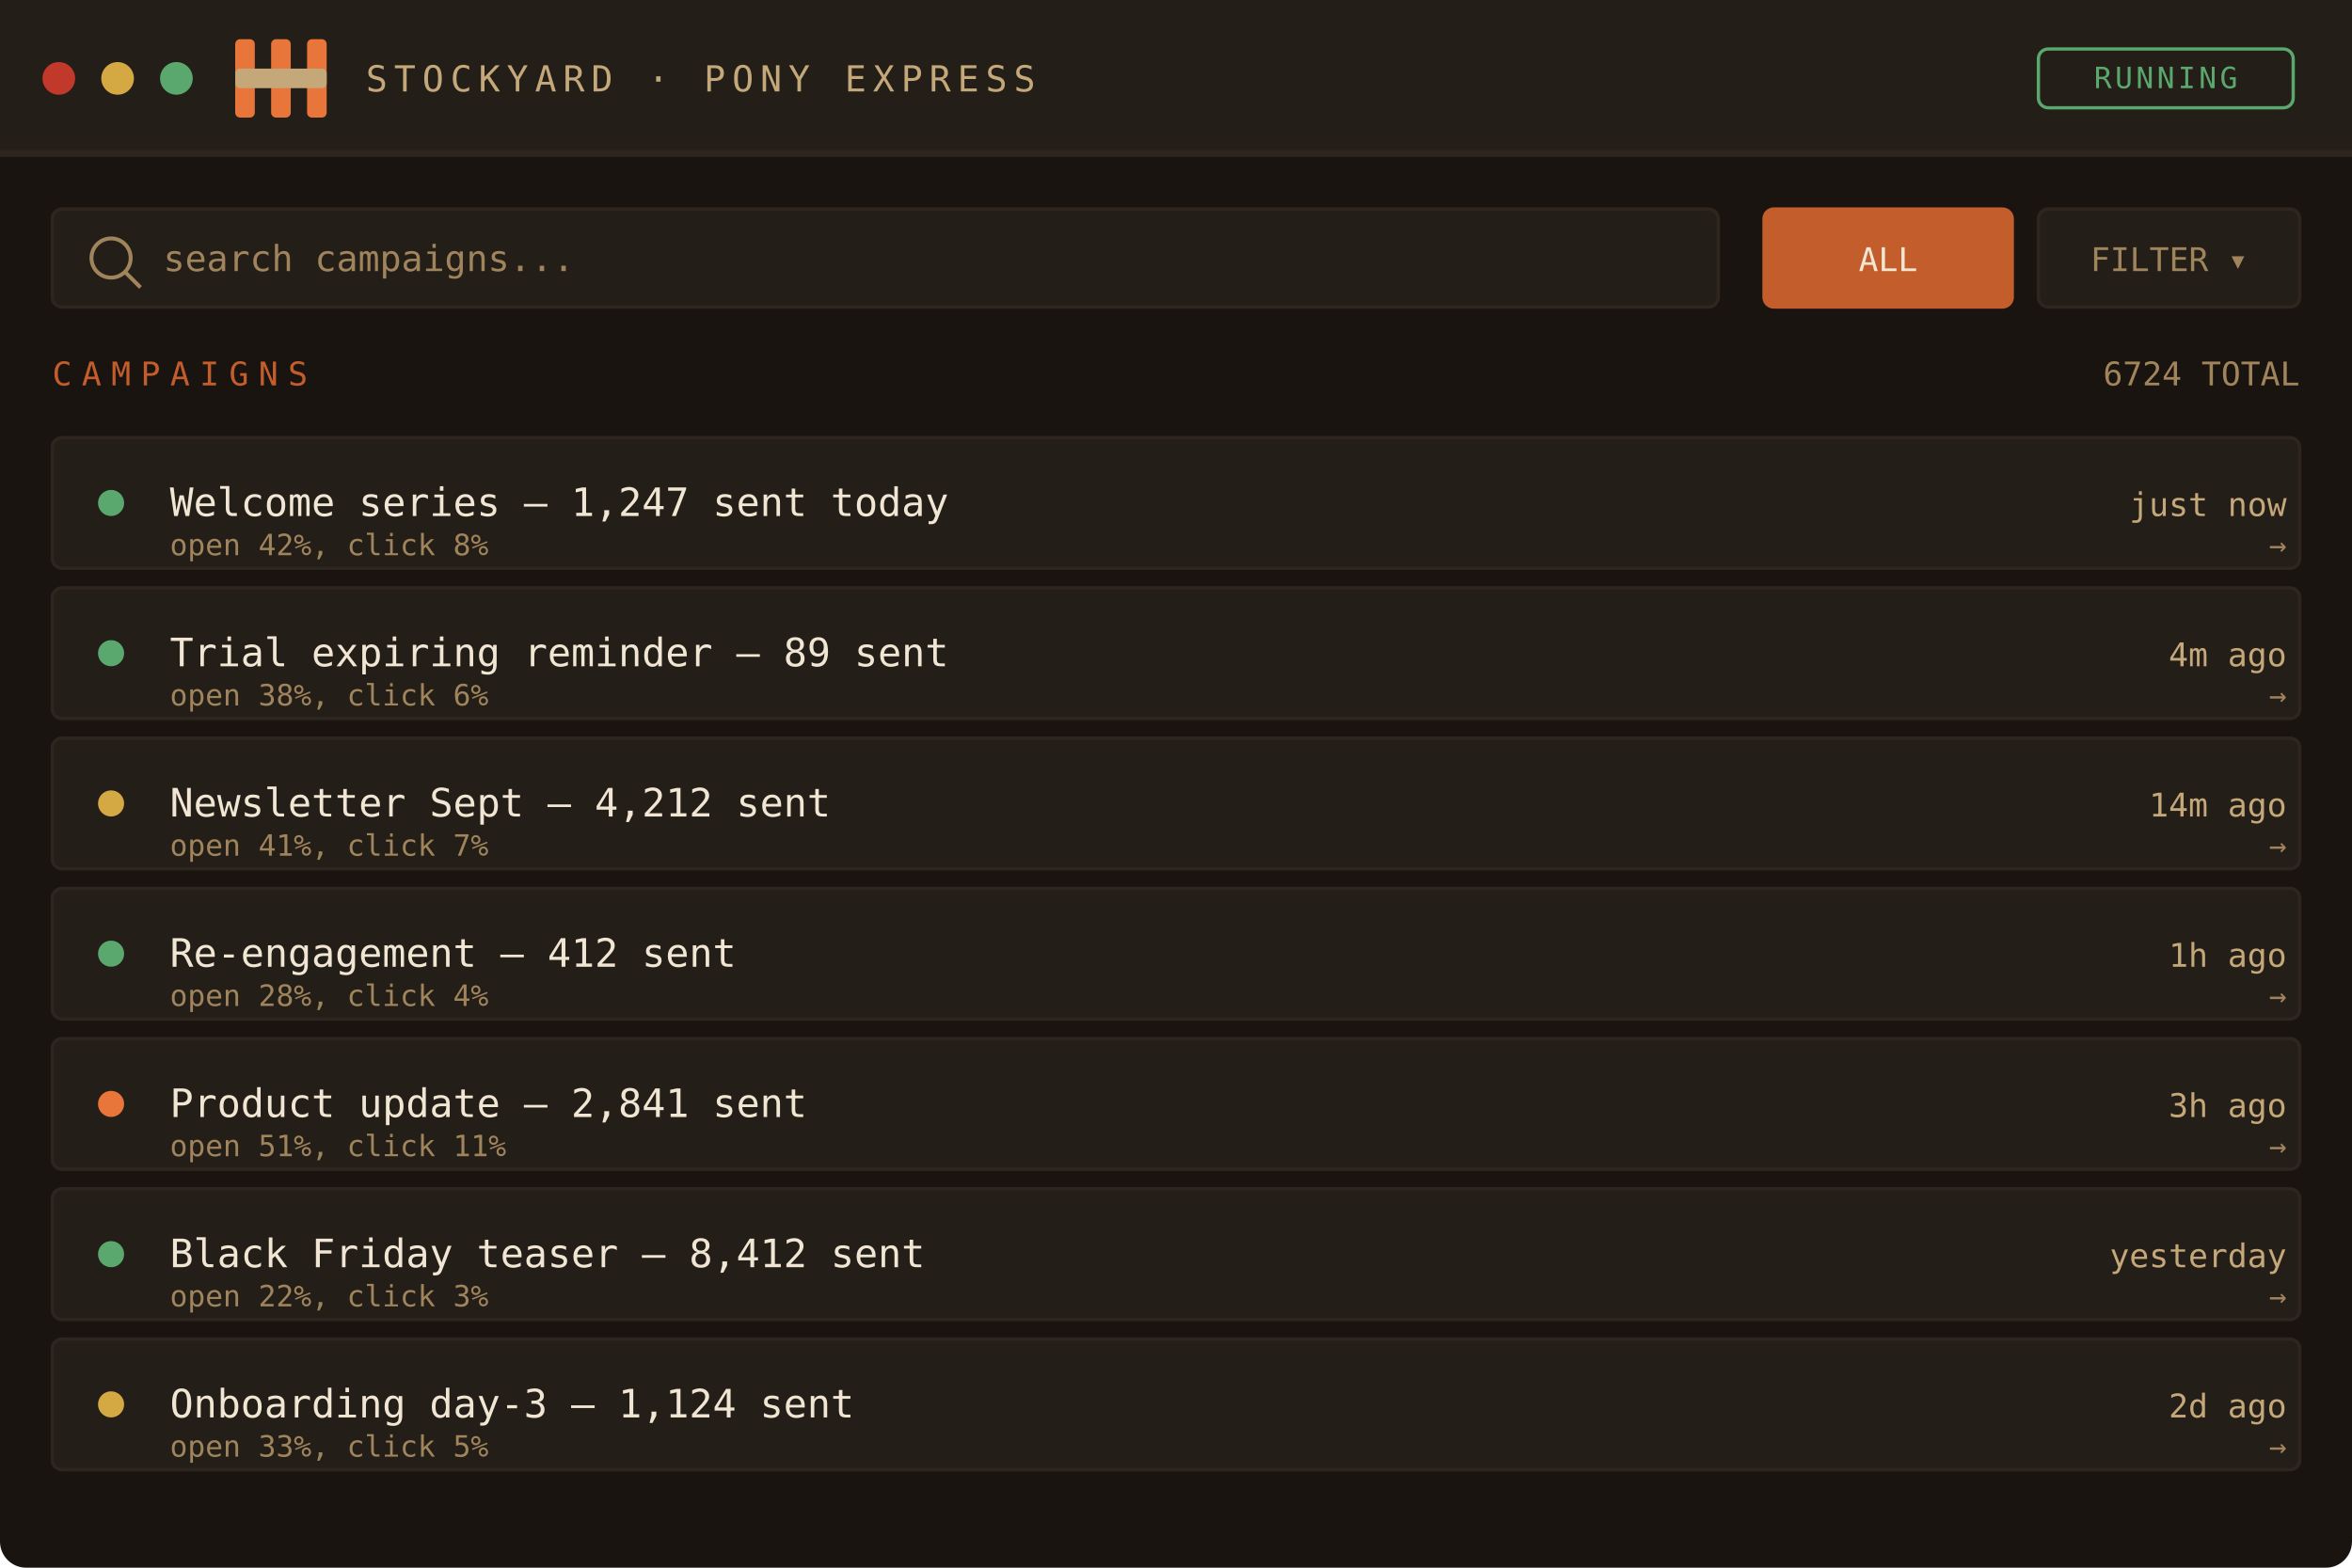
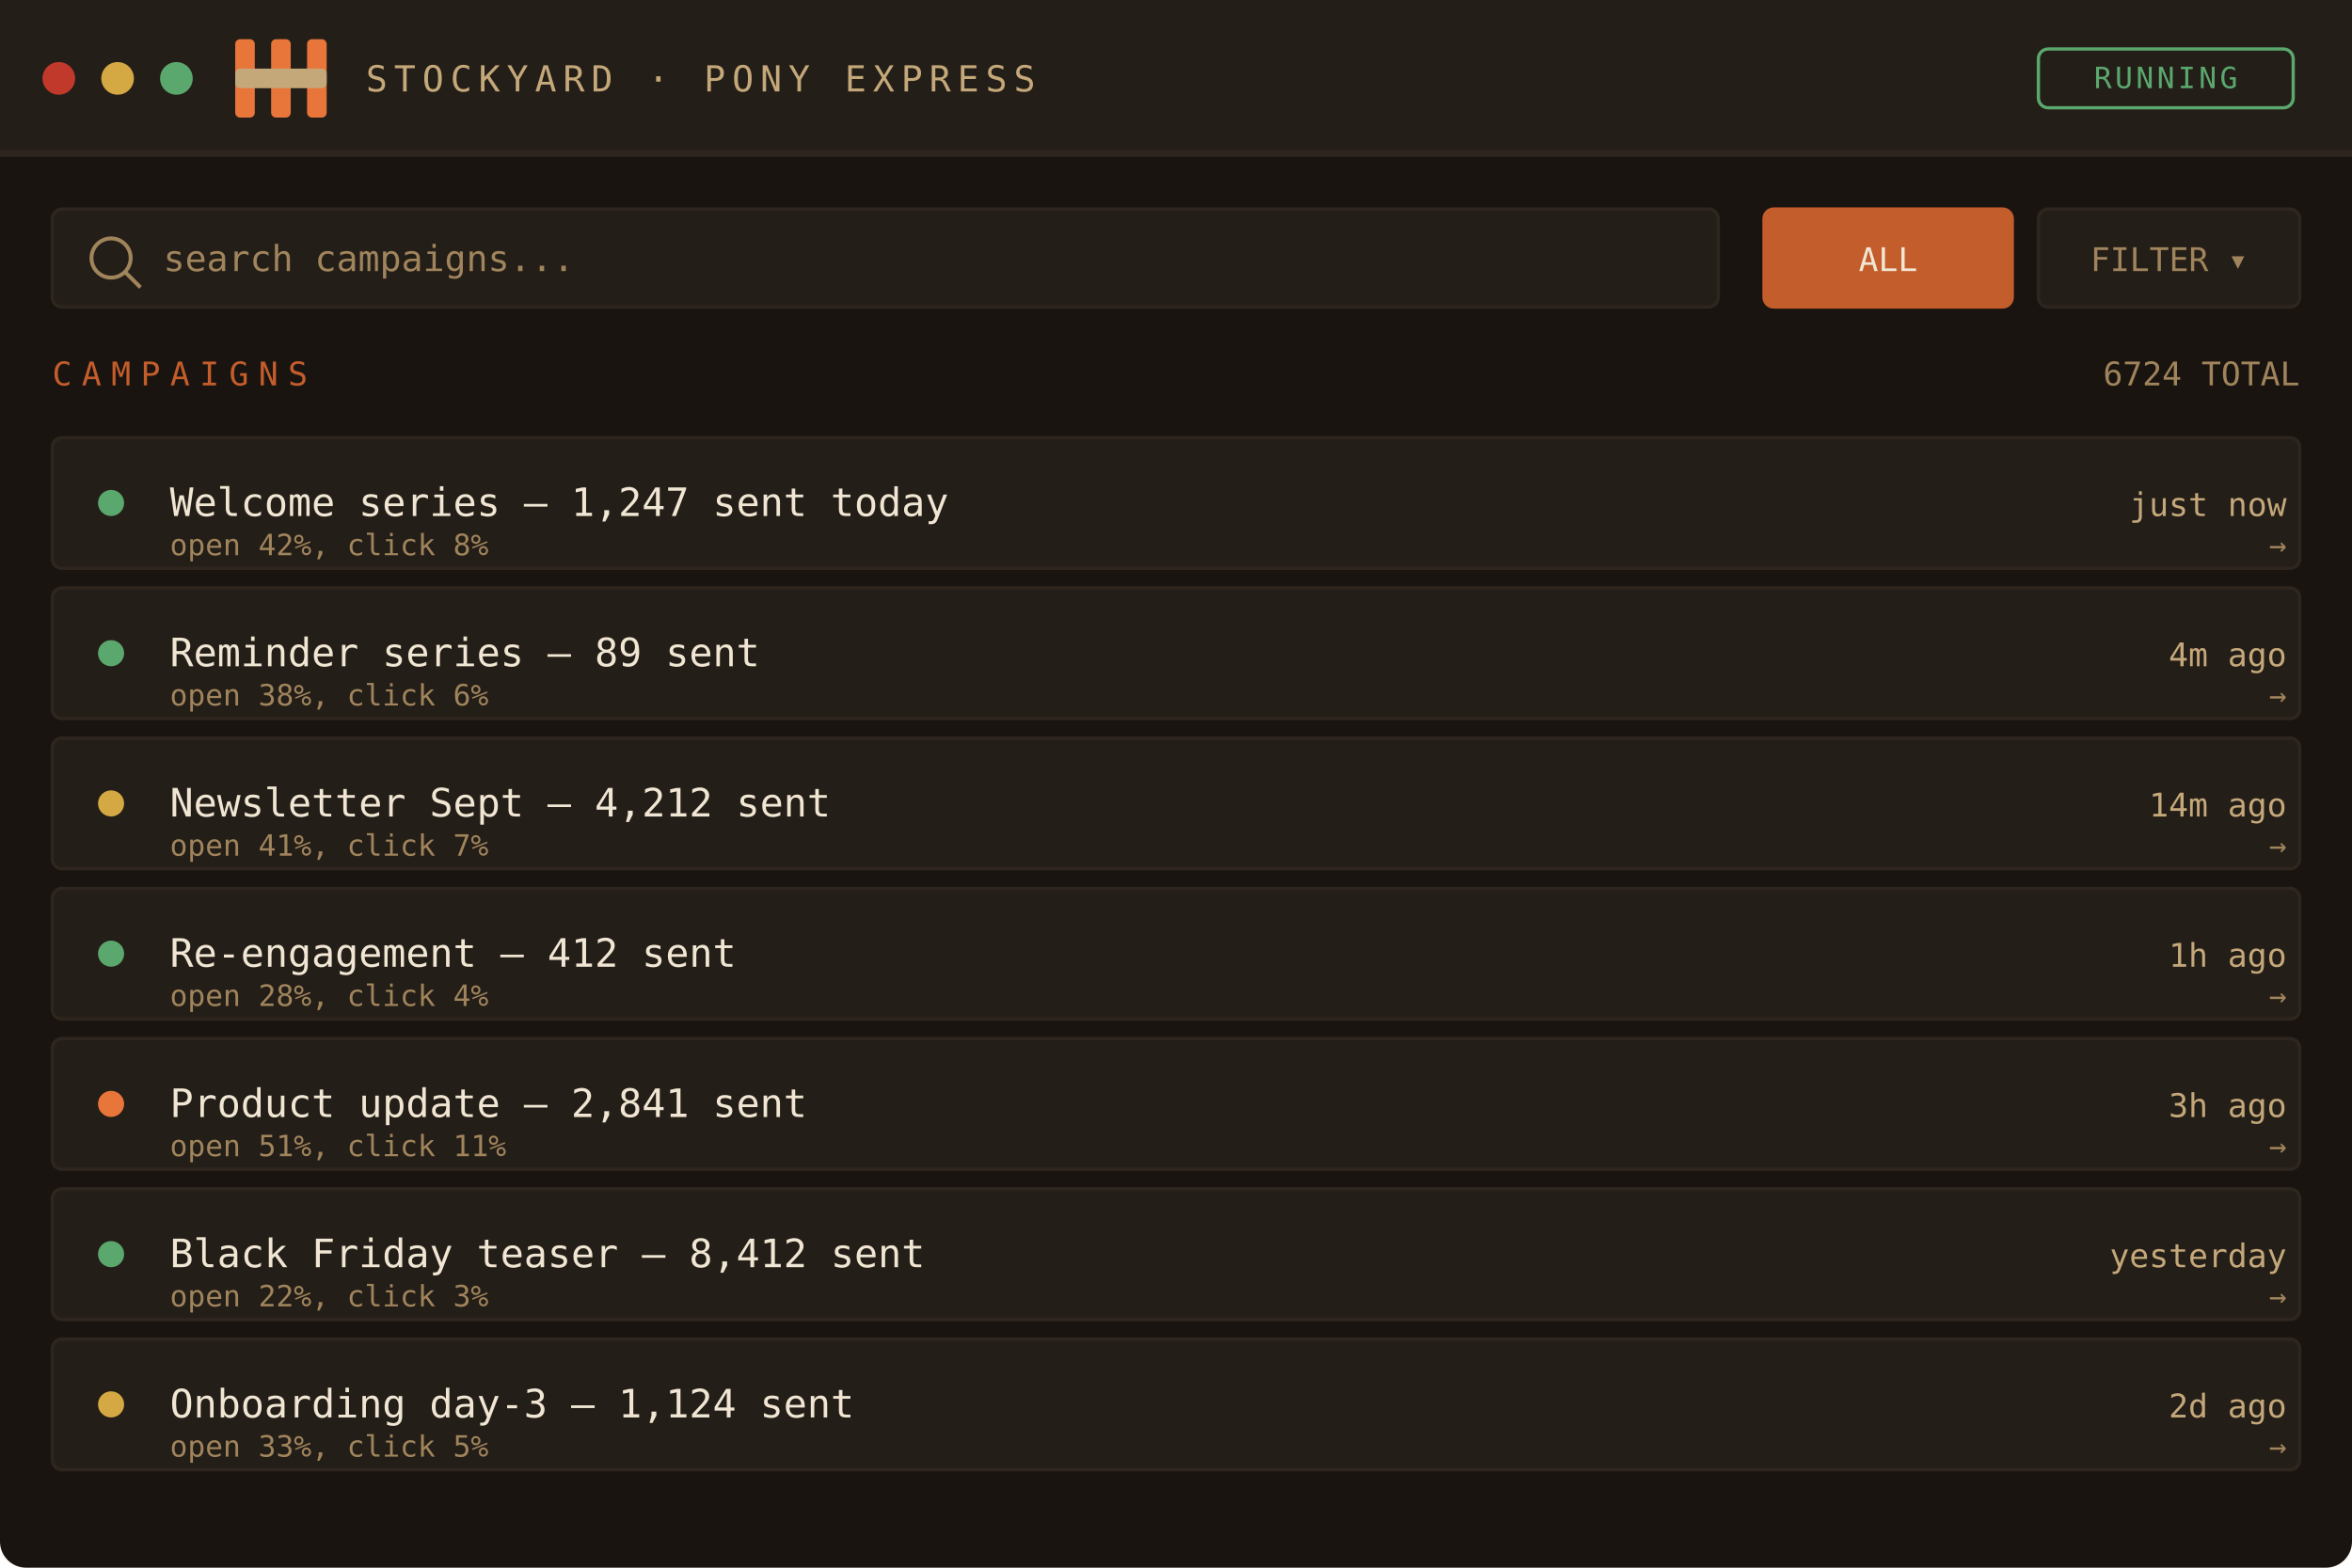
<svg xmlns="http://www.w3.org/2000/svg" width="720" height="480" viewBox="0 0 720 480" role="img" aria-label="Pony Express dashboard mockup">
  <rect width="720" height="480" rx="8" fill="#1a1410" />
  <rect width="720" height="48" fill="#241e18" />
  <rect y="46" width="720" height="2" fill="#2e261e" />
  <circle cx="18" cy="24" r="5" fill="#c0392b" />
  <circle cx="36" cy="24" r="5" fill="#d4a843" />
  <circle cx="54" cy="24" r="5" fill="#5ba86e" />
  <rect x="72" y="12" width="6" height="24" rx="1.5" fill="#e8753a" />
  <rect x="83" y="12" width="6" height="24" rx="1.5" fill="#e8753a" />
  <rect x="94" y="12" width="6" height="24" rx="1.5" fill="#e8753a" />
  <rect x="72" y="21" width="28" height="6" rx="1.5" fill="#c4a87a" />
  <text x="112" y="28" fill="#c4a87a" font-size="11" font-family="JetBrains Mono,monospace" letter-spacing="2">STOCKYARD · PONY EXPRESS</text>
  <rect x="624" y="15" width="78" height="18" rx="3" fill="none" stroke="#5ba86e" stroke-width="1" />
  <text x="663" y="27" text-anchor="middle" fill="#5ba86e" font-size="9" font-family="JetBrains Mono,monospace" letter-spacing="1">RUNNING</text>
  <rect x="16" y="64" width="510" height="30" rx="3" fill="#241e18" stroke="#2e261e" />
  <circle cx="34" cy="79" r="6" fill="none" stroke="#a0845c" stroke-width="1.2" />
  <line x1="38" y1="83" x2="43" y2="88" stroke="#a0845c" stroke-width="1.2" />
  <text x="50" y="83" fill="#a0845c" font-size="11" font-family="JetBrains Mono,monospace">search campaigns...</text>
  <rect x="540" y="64" width="76" height="30" rx="3" fill="#c45d2c" stroke="#c45d2c" />
  <text x="578" y="83" text-anchor="middle" fill="#f0e6d3" font-size="10" font-family="JetBrains Mono,monospace">ALL</text>
  <rect x="624" y="64" width="80" height="30" rx="3" fill="#241e18" stroke="#2e261e" />
  <text x="664" y="83" text-anchor="middle" fill="#a0845c" font-size="10" font-family="JetBrains Mono,monospace">FILTER ▾</text>
  <text x="16" y="118" fill="#c45d2c" font-size="10" font-family="JetBrains Mono,monospace" letter-spacing="3">CAMPAIGNS</text>
  <text x="704" y="118" text-anchor="end" fill="#a0845c" font-size="10" font-family="JetBrains Mono,monospace">6724 TOTAL</text>
  <rect x="16" y="134" width="688" height="40" rx="3" fill="#241e18" stroke="#2e261e" />
  <circle cx="34" cy="154" r="4" fill="#5ba86e" />
  <text x="52" y="158" fill="#f0e6d3" font-size="12" font-family="JetBrains Mono,monospace">Welcome series — 1,247 sent today</text>
  <text x="52" y="170" fill="#a0845c" font-size="9" font-family="JetBrains Mono,monospace">open 42%, click 8%</text>
  <text x="700" y="158" text-anchor="end" fill="#c4a87a" font-size="10" font-family="JetBrains Mono,monospace">just now</text>
  <text x="700" y="170" text-anchor="end" fill="#a0845c" font-size="9" font-family="JetBrains Mono,monospace">→</text>
  <rect x="16" y="180" width="688" height="40" rx="3" fill="#241e18" stroke="#2e261e" />
  <circle cx="34" cy="200" r="4" fill="#5ba86e" />
-   <text x="52" y="204" fill="#f0e6d3" font-size="12" font-family="JetBrains Mono,monospace">Trial expiring reminder — 89 sent</text>
+   <text x="52" y="204" fill="#f0e6d3" font-size="12" font-family="JetBrains Mono,monospace">Reminder series — 89 sent</text>
  <text x="52" y="216" fill="#a0845c" font-size="9" font-family="JetBrains Mono,monospace">open 38%, click 6%</text>
  <text x="700" y="204" text-anchor="end" fill="#c4a87a" font-size="10" font-family="JetBrains Mono,monospace">4m ago</text>
  <text x="700" y="216" text-anchor="end" fill="#a0845c" font-size="9" font-family="JetBrains Mono,monospace">→</text>
  <rect x="16" y="226" width="688" height="40" rx="3" fill="#241e18" stroke="#2e261e" />
  <circle cx="34" cy="246" r="4" fill="#d4a843" />
  <text x="52" y="250" fill="#f0e6d3" font-size="12" font-family="JetBrains Mono,monospace">Newsletter Sept — 4,212 sent</text>
  <text x="52" y="262" fill="#a0845c" font-size="9" font-family="JetBrains Mono,monospace">open 41%, click 7%</text>
  <text x="700" y="250" text-anchor="end" fill="#c4a87a" font-size="10" font-family="JetBrains Mono,monospace">14m ago</text>
  <text x="700" y="262" text-anchor="end" fill="#a0845c" font-size="9" font-family="JetBrains Mono,monospace">→</text>
  <rect x="16" y="272" width="688" height="40" rx="3" fill="#241e18" stroke="#2e261e" />
  <circle cx="34" cy="292" r="4" fill="#5ba86e" />
  <text x="52" y="296" fill="#f0e6d3" font-size="12" font-family="JetBrains Mono,monospace">Re-engagement — 412 sent</text>
  <text x="52" y="308" fill="#a0845c" font-size="9" font-family="JetBrains Mono,monospace">open 28%, click 4%</text>
  <text x="700" y="296" text-anchor="end" fill="#c4a87a" font-size="10" font-family="JetBrains Mono,monospace">1h ago</text>
  <text x="700" y="308" text-anchor="end" fill="#a0845c" font-size="9" font-family="JetBrains Mono,monospace">→</text>
  <rect x="16" y="318" width="688" height="40" rx="3" fill="#241e18" stroke="#2e261e" />
  <circle cx="34" cy="338" r="4" fill="#e8753a" />
  <text x="52" y="342" fill="#f0e6d3" font-size="12" font-family="JetBrains Mono,monospace">Product update — 2,841 sent</text>
  <text x="52" y="354" fill="#a0845c" font-size="9" font-family="JetBrains Mono,monospace">open 51%, click 11%</text>
  <text x="700" y="342" text-anchor="end" fill="#c4a87a" font-size="10" font-family="JetBrains Mono,monospace">3h ago</text>
  <text x="700" y="354" text-anchor="end" fill="#a0845c" font-size="9" font-family="JetBrains Mono,monospace">→</text>
  <rect x="16" y="364" width="688" height="40" rx="3" fill="#241e18" stroke="#2e261e" />
  <circle cx="34" cy="384" r="4" fill="#5ba86e" />
  <text x="52" y="388" fill="#f0e6d3" font-size="12" font-family="JetBrains Mono,monospace">Black Friday teaser — 8,412 sent</text>
  <text x="52" y="400" fill="#a0845c" font-size="9" font-family="JetBrains Mono,monospace">open 22%, click 3%</text>
  <text x="700" y="388" text-anchor="end" fill="#c4a87a" font-size="10" font-family="JetBrains Mono,monospace">yesterday</text>
  <text x="700" y="400" text-anchor="end" fill="#a0845c" font-size="9" font-family="JetBrains Mono,monospace">→</text>
  <rect x="16" y="410" width="688" height="40" rx="3" fill="#241e18" stroke="#2e261e" />
  <circle cx="34" cy="430" r="4" fill="#d4a843" />
  <text x="52" y="434" fill="#f0e6d3" font-size="12" font-family="JetBrains Mono,monospace">Onboarding day-3 — 1,124 sent</text>
  <text x="52" y="446" fill="#a0845c" font-size="9" font-family="JetBrains Mono,monospace">open 33%, click 5%</text>
  <text x="700" y="434" text-anchor="end" fill="#c4a87a" font-size="10" font-family="JetBrains Mono,monospace">2d ago</text>
  <text x="700" y="446" text-anchor="end" fill="#a0845c" font-size="9" font-family="JetBrains Mono,monospace">→</text>
</svg>
